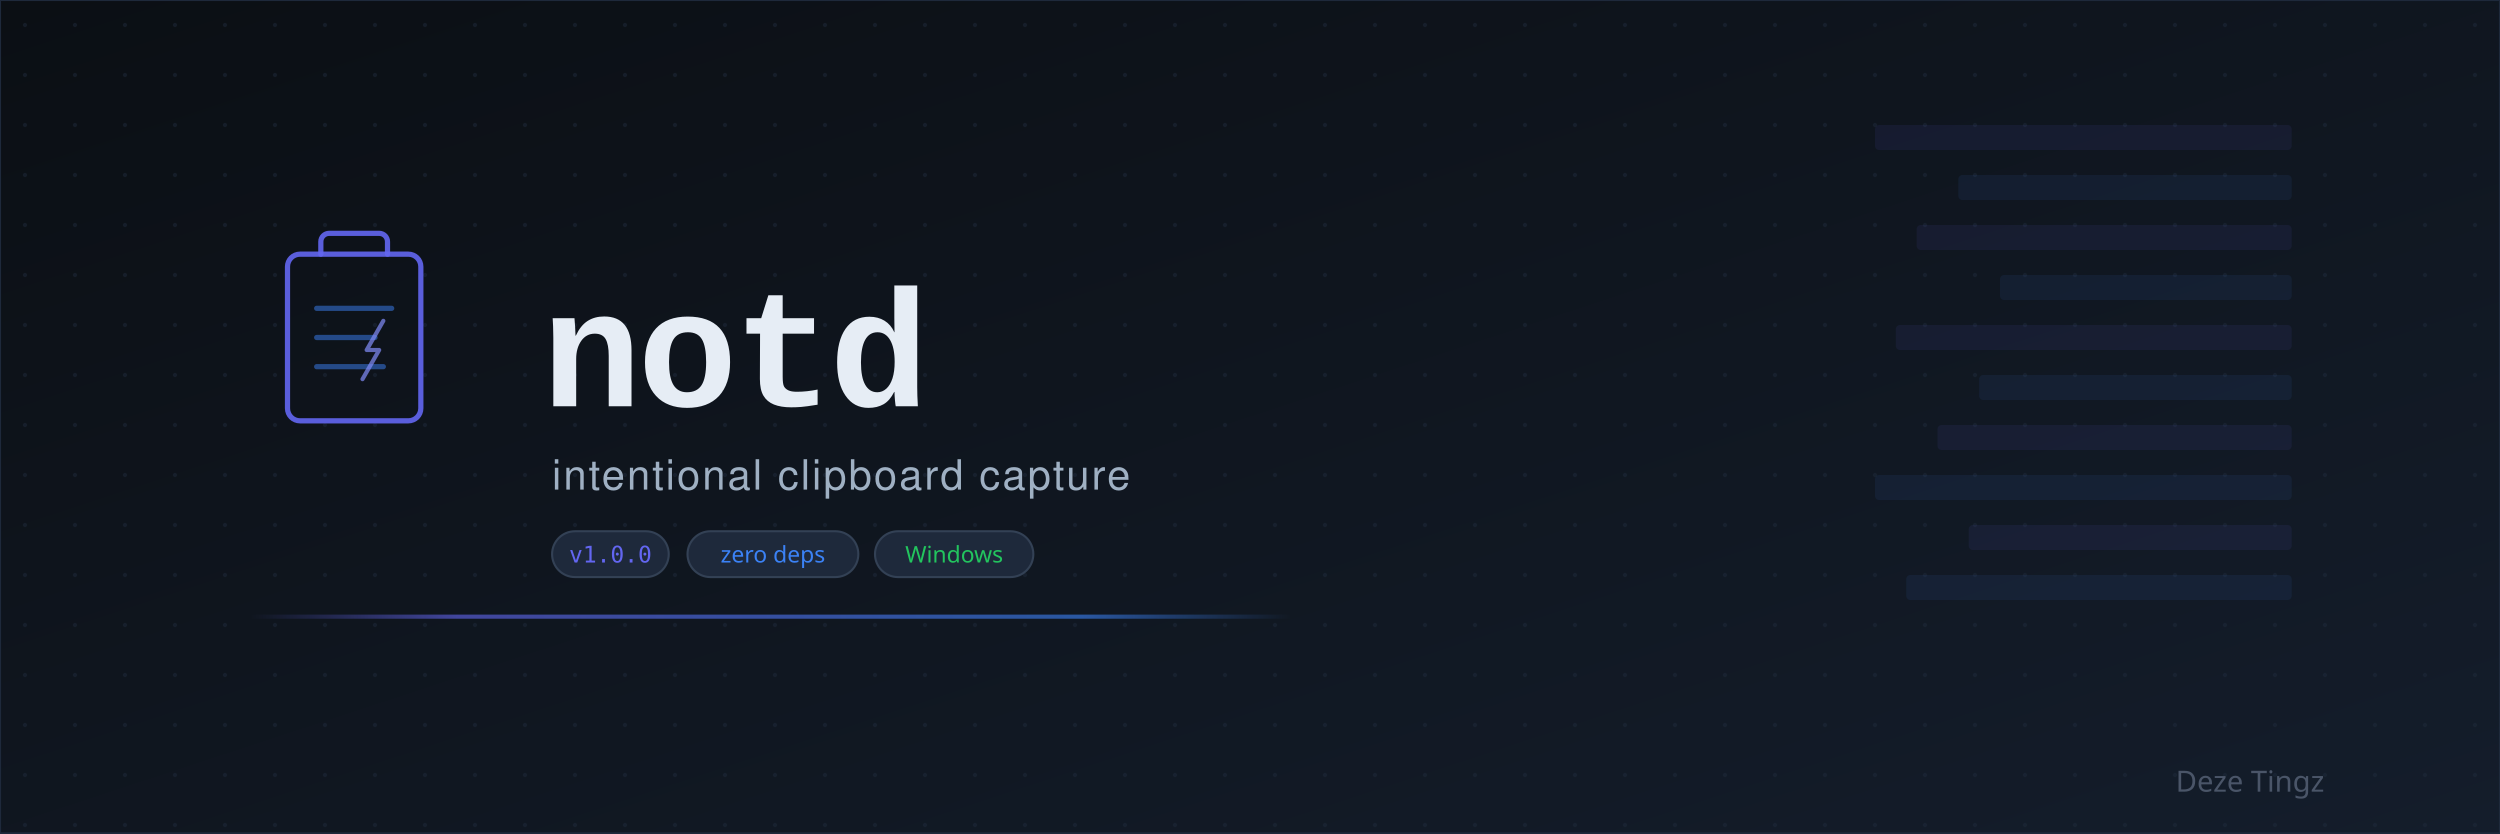
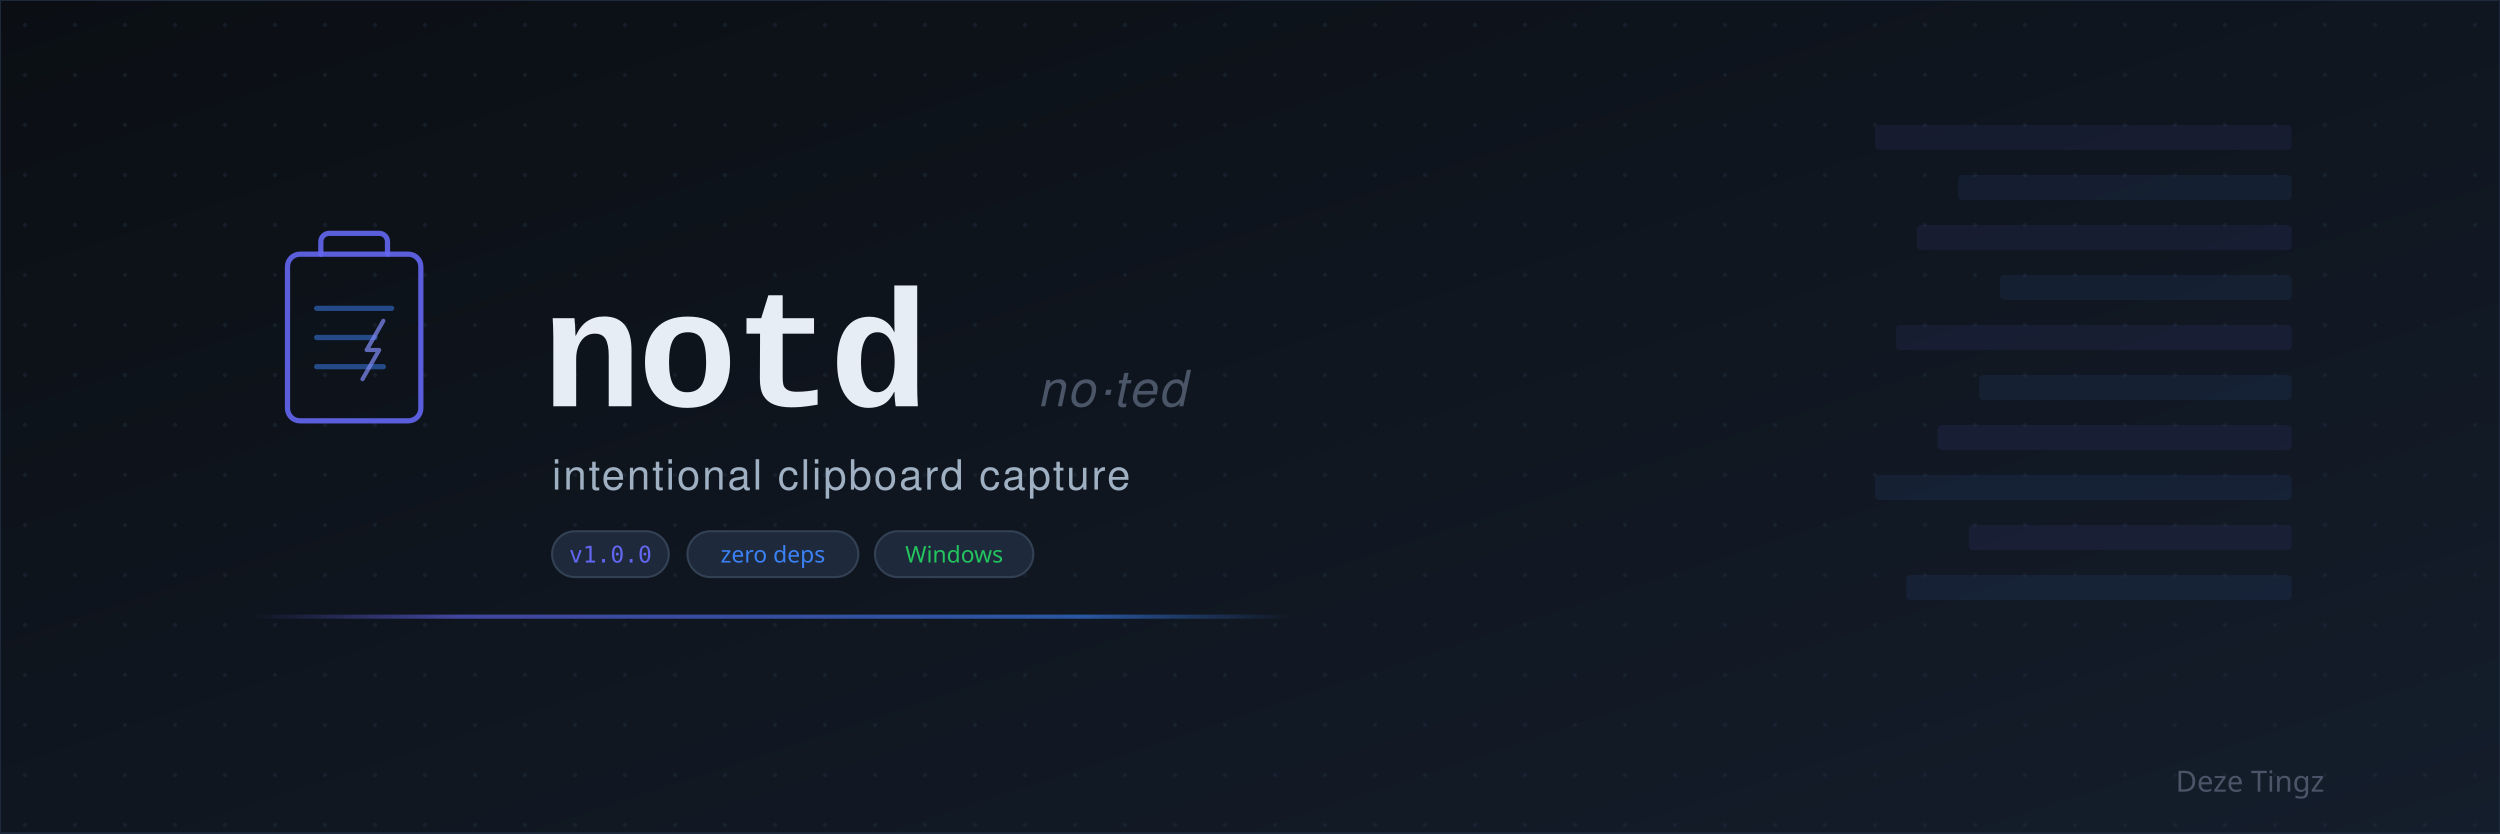
<svg xmlns="http://www.w3.org/2000/svg" viewBox="0 0 1200 400" width="1200" height="400">
  <defs>
    <linearGradient id="bg" x1="0%" y1="0%" x2="100%" y2="100%">
      <stop offset="0%" stop-color="#0B0F14" />
      <stop offset="100%" stop-color="#141D2B" />
    </linearGradient>
    <linearGradient id="accent" x1="0%" y1="0%" x2="100%" y2="0%">
      <stop offset="0%" stop-color="#6366F1" stop-opacity="0" />
      <stop offset="20%" stop-color="#6366F1" stop-opacity="0.6" />
      <stop offset="80%" stop-color="#3B82F6" stop-opacity="0.6" />
      <stop offset="100%" stop-color="#3B82F6" stop-opacity="0" />
    </linearGradient>
    <pattern id="dots" x="0" y="0" width="24" height="24" patternUnits="userSpaceOnUse">
      <circle cx="12" cy="12" r="1" fill="#1E293B" opacity="0.5" />
    </pattern>
  </defs>
  <rect width="1200" height="400" fill="url(#bg)" />
  <rect width="1200" height="400" fill="url(#dots)" />
  <rect x="120" y="295" width="500" height="2" rx="1" fill="url(#accent)" />
  <g transform="translate(130, 110)" fill="none" stroke="#6366F1" stroke-width="2.5" stroke-linecap="round" stroke-linejoin="round">
    <rect x="8" y="12" width="64" height="80" rx="6" opacity="0.9" />
    <path d="M24 12 V6 A4 4 0 0 1 28 2 H52 A4 4 0 0 1 56 6 V12" opacity="0.9" />
    <line x1="22" y1="38" x2="58" y2="38" stroke="#3B82F6" opacity="0.5" />
    <line x1="22" y1="52" x2="50" y2="52" stroke="#3B82F6" opacity="0.5" />
    <line x1="22" y1="66" x2="54" y2="66" stroke="#3B82F6" opacity="0.5" />
    <path d="M44 72 L52 58 H46 L54 44" stroke="#818CF8" stroke-width="2" opacity="0.7" />
  </g>
  <text x="260" y="195" font-family="Consolas, 'Courier New', monospace" font-size="80" font-weight="bold" fill="#E6EDF5" letter-spacing="-2">notd</text>
+   <text x="498" y="195" font-family="Segoe UI, Helvetica, Arial, sans-serif" font-size="24" fill="#4A5568" font-style="italic" letter-spacing="1">no·ted</text>
  <text x="265" y="235" font-family="Segoe UI, Helvetica, Arial, sans-serif" font-size="20" fill="#9FB0C3" letter-spacing="1">intentional clipboard capture</text>
  <rect x="265" y="255" width="56" height="22" rx="11" fill="#1E293B" stroke="#334155" stroke-width="1" />
  <text x="293" y="270" font-family="Consolas, monospace" font-size="11" fill="#6366F1" text-anchor="middle">v1.0.0</text>
  <rect x="330" y="255" width="82" height="22" rx="11" fill="#1E293B" stroke="#334155" stroke-width="1" />
  <text x="371" y="270" font-family="Segoe UI, sans-serif" font-size="11" fill="#3B82F6" text-anchor="middle">zero deps</text>
  <rect x="420" y="255" width="76" height="22" rx="11" fill="#1E293B" stroke="#334155" stroke-width="1" />
  <text x="458" y="270" font-family="Segoe UI, sans-serif" font-size="11" fill="#22C55E" text-anchor="middle">Windows</text>
  <g opacity="0.08">
    <rect x="900" y="60" width="200" height="12" rx="2" fill="#6366F1" />
    <rect x="940" y="84" width="160" height="12" rx="2" fill="#3B82F6" />
    <rect x="920" y="108" width="180" height="12" rx="2" fill="#6366F1" />
    <rect x="960" y="132" width="140" height="12" rx="2" fill="#3B82F6" />
    <rect x="910" y="156" width="190" height="12" rx="2" fill="#6366F1" />
    <rect x="950" y="180" width="150" height="12" rx="2" fill="#3B82F6" />
    <rect x="930" y="204" width="170" height="12" rx="2" fill="#6366F1" />
    <rect x="900" y="228" width="200" height="12" rx="2" fill="#3B82F6" />
    <rect x="945" y="252" width="155" height="12" rx="2" fill="#6366F1" />
    <rect x="915" y="276" width="185" height="12" rx="2" fill="#3B82F6" />
  </g>
  <text x="1080" y="380" font-family="Segoe UI, sans-serif" font-size="14" fill="#4A5568" text-anchor="middle">Deze Tingz</text>
  <rect x="0" y="0" width="1200" height="400" rx="0" fill="none" stroke="#1E293B" stroke-width="1" />
</svg>
